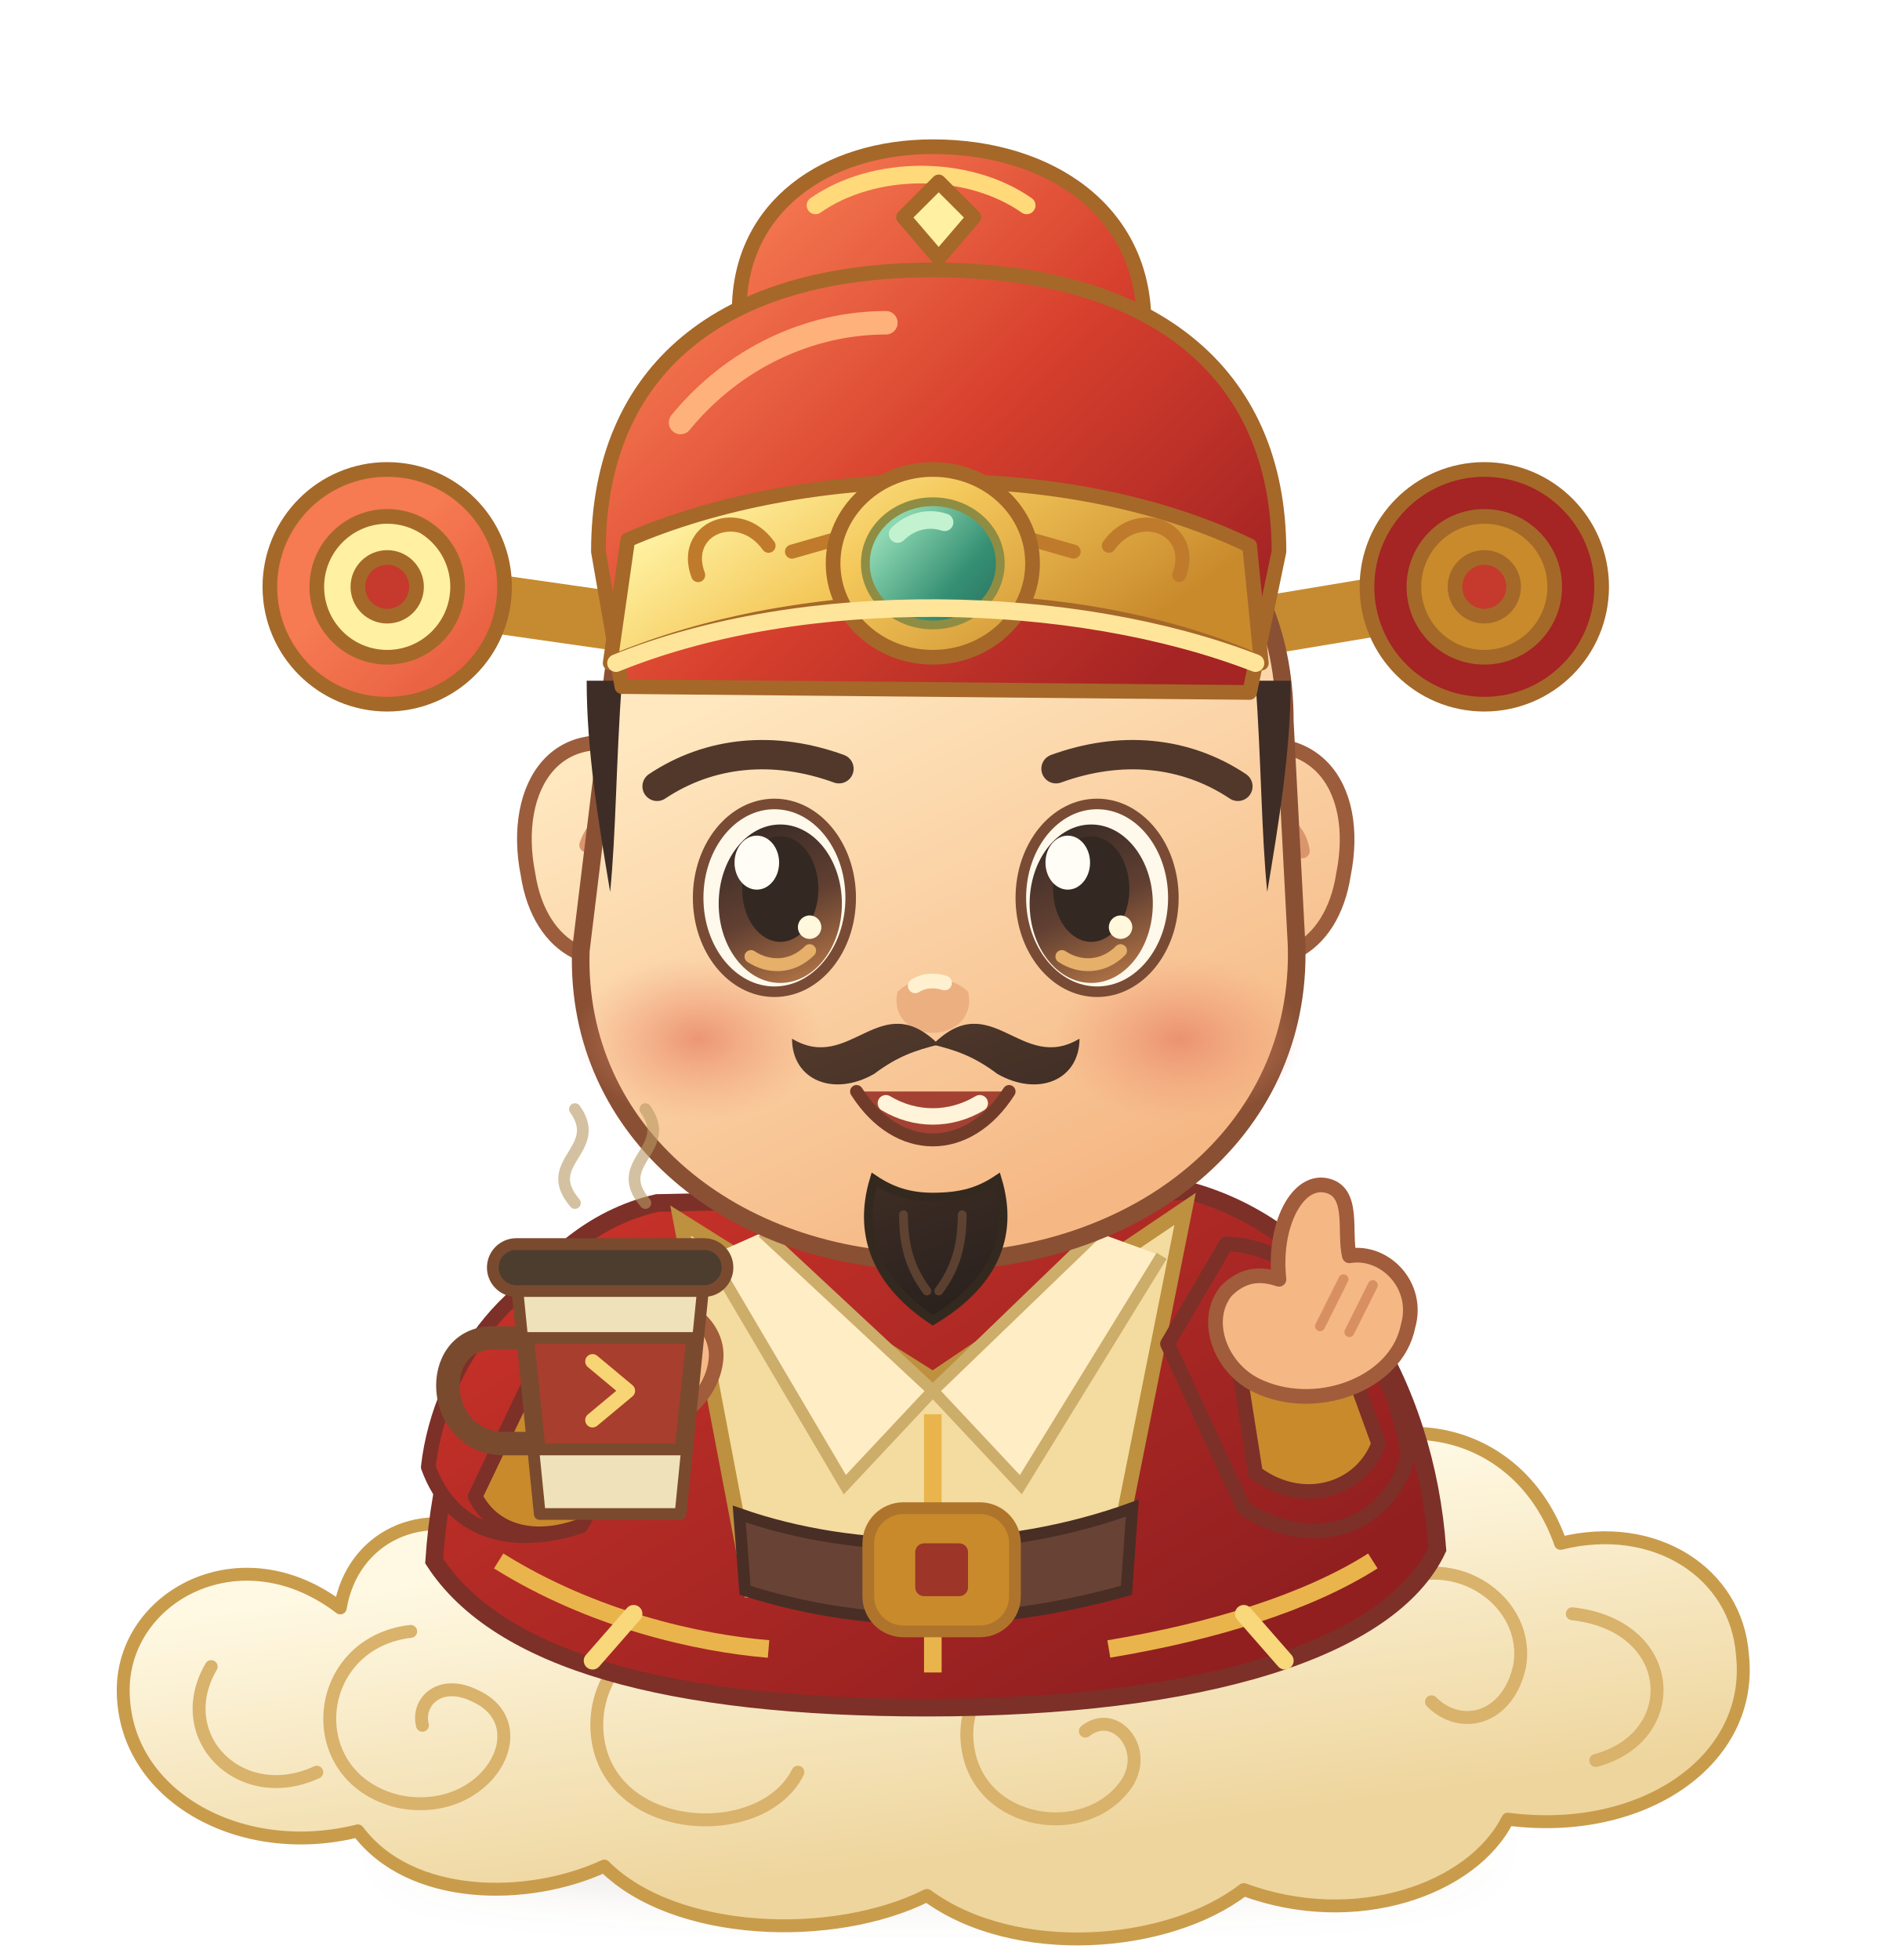
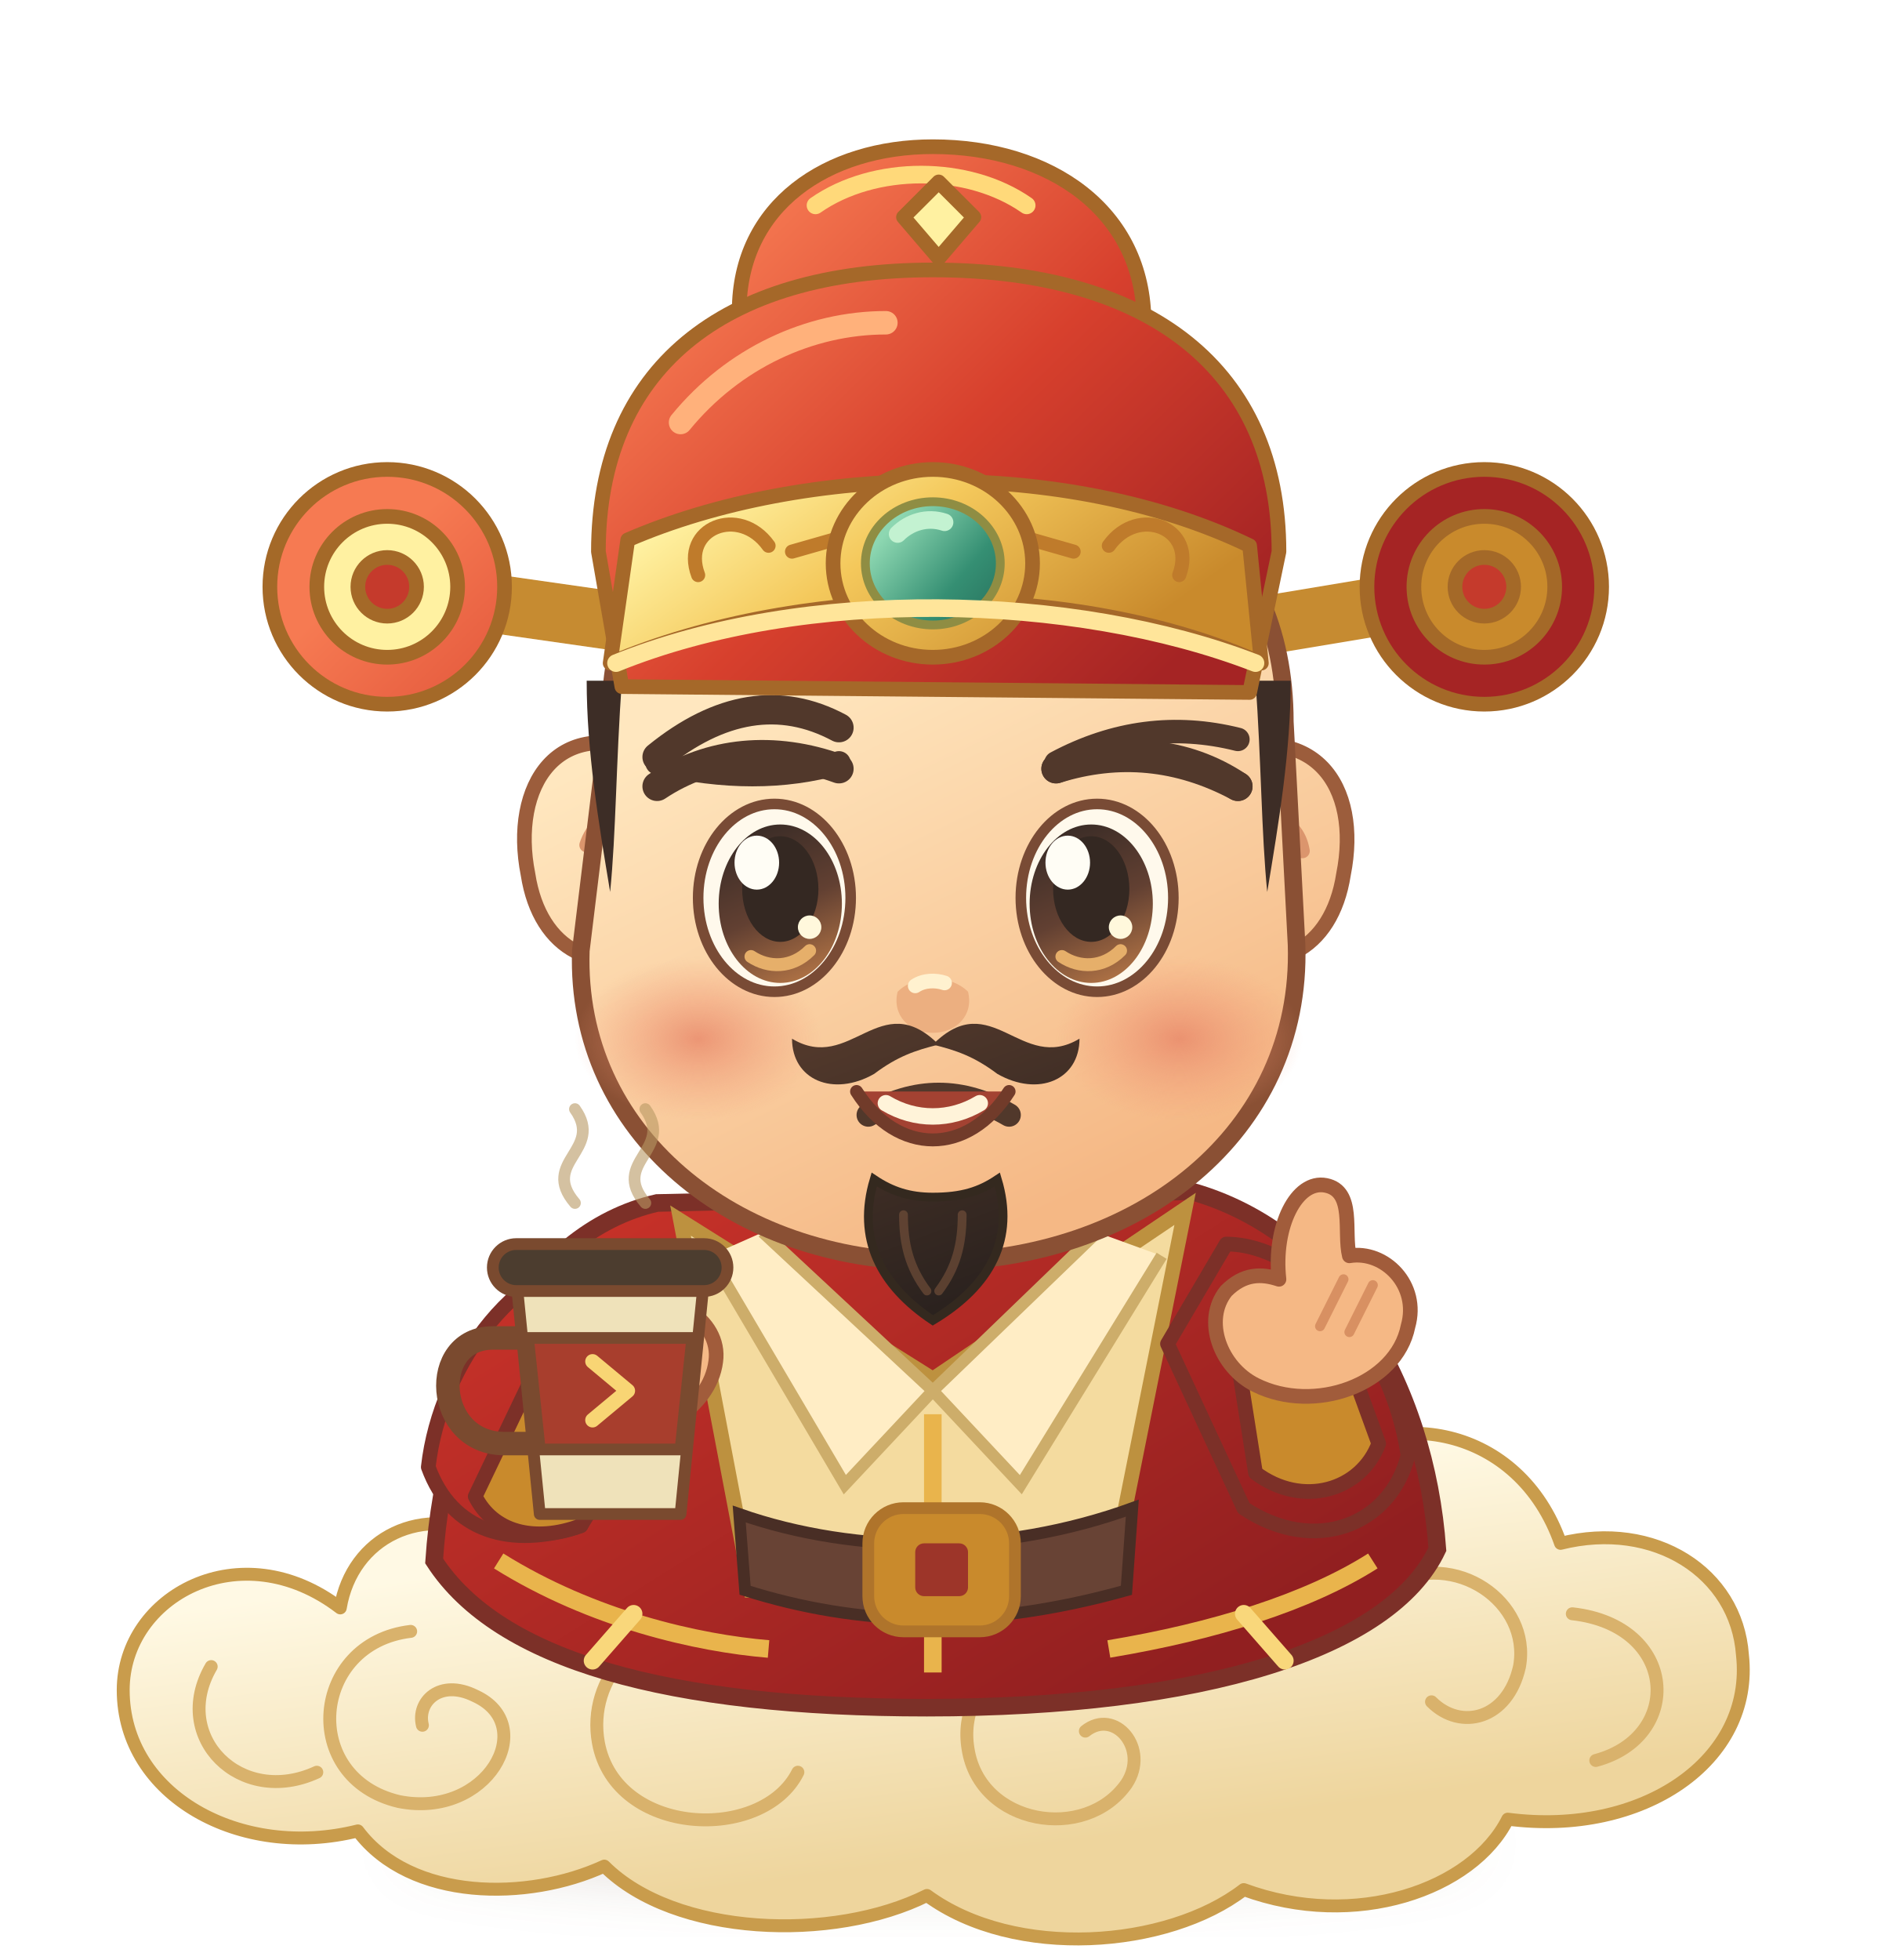
<svg xmlns="http://www.w3.org/2000/svg" viewBox="0 0 320 334" fill="none" role="img" aria-labelledby="acai-title acai-desc">
  <defs>
    <linearGradient id="acai-red" x1="100" y1="85" x2="219" y2="274" gradientUnits="userSpaceOnUse">
      <stop stop-color="#EF6650" />
      <stop offset=".45" stop-color="#C83229" />
      <stop offset="1" stop-color="#911F20" />
    </linearGradient>
    <linearGradient id="acai-hat" x1="125" y1="36" x2="200" y2="113" gradientUnits="userSpaceOnUse">
      <stop stop-color="#F67A52" />
      <stop offset=".5" stop-color="#D7402D" />
      <stop offset="1" stop-color="#A52424" />
    </linearGradient>
    <linearGradient id="acai-gold" x1="121" y1="84" x2="157" y2="134" gradientUnits="userSpaceOnUse">
      <stop stop-color="#FFF1A1" />
      <stop offset=".4" stop-color="#F4C85B" />
      <stop offset="1" stop-color="#C98A2C" />
    </linearGradient>
    <linearGradient id="acai-skin" x1="136" y1="113" x2="181" y2="205" gradientUnits="userSpaceOnUse">
      <stop stop-color="#FFE7BF" />
      <stop offset="1" stop-color="#F5B885" />
    </linearGradient>
    <linearGradient id="acai-cloud" x1="159" y1="257" x2="167" y2="316" gradientUnits="userSpaceOnUse">
      <stop stop-color="#FFF9E4" />
      <stop offset="1" stop-color="#EED59D" />
    </linearGradient>
    <linearGradient id="acai-jade" x1="150" y1="92" x2="172" y2="111" gradientUnits="userSpaceOnUse">
      <stop stop-color="#8DD7B1" />
      <stop offset=".5" stop-color="#358F73" />
      <stop offset="1" stop-color="#226554" />
    </linearGradient>
    <linearGradient id="acai-ink" x1="154" y1="173" x2="174" y2="227" gradientUnits="userSpaceOnUse">
      <stop stop-color="#51382B" />
      <stop offset="1" stop-color="#241E1C" />
    </linearGradient>
    <linearGradient id="acai-eye" x1=".25" y1="0" x2=".6" y2="1">
      <stop stop-color="#382B26" />
      <stop offset=".55" stop-color="#624032" />
      <stop offset="1" stop-color="#AC7044" />
    </linearGradient>
    <linearGradient id="acai-lens" x1="131" y1="142" x2="140" y2="163" gradientUnits="userSpaceOnUse">
      <stop stop-color="#485451" />
      <stop offset="1" stop-color="#202E2C" />
    </linearGradient>
    <radialGradient id="acai-blush">
      <stop stop-color="#E88769" stop-opacity=".8" />
      <stop offset="1" stop-color="#F29A78" stop-opacity="0" />
    </radialGradient>
    <filter id="acai-shadow" x="-30%" y="-30%" width="160%" height="180%">
      <feGaussianBlur stdDeviation="5" />
    </filter>
  </defs>
  <ellipse class="ground-shadow" cx="160" cy="314" rx="91" ry="8" fill="#53351D" opacity=".14" filter="url(#acai-shadow)" />
  <g class="acai-float">
    <g class="cloud" stroke="#C99C4C" stroke-width="2.2" stroke-linecap="round" stroke-linejoin="round">
      <path d="M58 274c-17-13-37-2-37 14 0 18 20 29 40 24 9 12 29 12 42 6 12 12 39 13 55 5 15 11 41 9 54-1 19 7 39 0 45-12 23 3 42-10 40-28-1-14-15-23-31-19-7-20-29-24-43-12-12-13-31-11-41-1-17-11-39-8-48 6-18-14-43-9-50 6-12-6-24 0-26 12Z" fill="url(#acai-cloud)" />
-       <path d="M36 284c-7 12 5 24 18 18m16-24c-17 2-19 25-2 29 15 3 24-13 13-18-6-3-10 1-9 5m50-18c-13 0-22 10-20 21 3 16 28 17 34 5m52-20c-12-5-25 4-23 16 2 13 20 16 27 6 4-6-2-13-7-9m52-25c11-6 24 3 22 14-2 9-10 11-15 6m24-15c18 2 19 21 4 25" stroke="#D9B26C" />
+       <path class="fine-detail" d="M36 284c-7 12 5 24 18 18m16-24c-17 2-19 25-2 29 15 3 24-13 13-18-6-3-10 1-9 5m50-18c-13 0-22 10-20 21 3 16 28 17 34 5m52-20c-12-5-25 4-23 16 2 13 20 16 27 6 4-6-2-13-7-9m52-25c11-6 24 3 22 14-2 9-10 11-15 6m24-15c18 2 19 21 4 25" stroke="#D9B26C" />
      <path d="M98 265c8-9 21-9 29-4m91-1c7-6 18-6 24 0" stroke="#FFFDF4" stroke-width="4" />
    </g>
    <g class="body">
      <path d="M112 205c-22 5-36 31-38 61 11 17 40 25 84 25 47 0 79-10 87-27-2-28-17-54-42-61Z" fill="url(#acai-red)" stroke="#7C3028" stroke-width="3" />
      <path d="m116 208 43 27 43-29-13 65h-61Z" fill="#F4DB9F" stroke="#BD913F" stroke-width="2.5" />
      <path d="m130 210 29 27-15 16-23-39m66-4-28 27 15 16 24-39" fill="#FFEDC5" stroke="#CDAD6A" stroke-width="2" />
      <path d="M159 241v44M85 266c16 10 34 14 46 15m58 0c18-3 34-8 45-15" stroke="#E9B44C" stroke-width="3" />
      <path d="M126 258c20 7 45 7 67-1l-1 14c-25 7-46 6-65 0Z" fill="#684335" stroke="#492E25" stroke-width="2" />
      <rect x="148" y="257" width="25" height="21" rx="6" fill="url(#acai-gold)" stroke="#AF742B" stroke-width="2" />
      <rect x="156" y="263" width="9" height="9" rx="1.5" fill="#9D3529" />
      <path d="M103 227c-9 9-13 19-14 29m125-29c9 9 14 19 16 29" stroke="#F6805B" stroke-width="4" stroke-linecap="round" opacity=".6" />
      <path d="m108 275-7 8m111-8 7 8" stroke="#F9D77B" stroke-width="3" stroke-linecap="round" />
    </g>
    <g class="arm arm-left" stroke="#7C3028" stroke-width="2.5" stroke-linejoin="round">
      <path d="M104 214c-15 0-29 18-31 36 4 11 14 14 26 10l19-31Z" fill="url(#acai-red)" />
      <path d="m92 232 15 10-8 18c-8 3-15 1-18-5Z" fill="url(#acai-gold)" />
      <path d="M92 230c-1-7 2-12 7-12 4 0 6 3 7 5 8-4 17 2 16 9-1 8-11 14-18 11-7-2-11-6-12-13Z" fill="url(#acai-skin)" stroke="#A15C3B" />
      <path d="m104 225 5 7m-1-10 5 7" stroke="#D89062" stroke-width="1.7" stroke-linecap="round" />
    </g>
    <g class="arm arm-right" stroke="#7C3028" stroke-width="2.5" stroke-linejoin="round">
      <path d="M209 212c13 0 28 16 31 36-3 12-16 17-28 9l-13-28Z" fill="url(#acai-red)" />
      <path d="m211 232 16-8 8 22c-3 8-13 11-21 5Z" fill="url(#acai-gold)" />
      <path d="M214 236c-6-3-9-11-5-16 3-3 6-3 9-2-1-9 3-17 8-16 5 1 3 8 4 12 6-1 12 5 10 12-2 10-16 15-26 10Z" fill="url(#acai-skin)" stroke="#A15C3B" />
      <path d="m229 218-4 8m9-7-4 8" stroke="#D89062" stroke-width="1.7" stroke-linecap="round" />
    </g>
    <g class="acai-head">
      <g class="hat-wings" stroke="#A46928" stroke-width="2.5">
        <path d="m106 106-28-4m135 5 30-5" stroke="#C68B31" stroke-width="10" />
        <circle cx="66" cy="100" r="20" fill="url(#acai-hat)" />
        <circle cx="66" cy="100" r="12" fill="url(#acai-gold)" />
        <circle cx="66" cy="100" r="5" fill="#C53A2C" />
        <circle cx="253" cy="100" r="20" fill="url(#acai-hat)" />
        <circle cx="253" cy="100" r="12" fill="url(#acai-gold)" />
        <circle cx="253" cy="100" r="5" fill="#C53A2C" />
      </g>
      <path d="M112 129c-17-8-25 5-22 20 2 13 12 18 23 12m93-32c18-7 26 5 23 20-2 13-12 18-23 12" fill="url(#acai-skin)" stroke="#9C5D3C" stroke-width="2.5" />
      <path d="M100 144c2-6 8-6 12-2m98 0c5-4 11-3 12 3" stroke="#DB956D" stroke-width="2.5" stroke-linecap="round" />
      <path d="M104 121c1-32 25-47 57-47 34 0 58 17 58 49l2 38c1 32-27 54-62 54-34 0-61-22-60-53Z" fill="url(#acai-skin)" stroke="#8A5034" stroke-width="3" />
      <path d="M100 116 106 116c-1 14-1 26-2 36-2-12-4-24-4-36Zm120 0-6 0c1 14 1 26 2 36 2-12 4-24 4-36Z" fill="#3D2D26" />
      <ellipse cx="119" cy="177" rx="21" ry="14" fill="url(#acai-blush)" />
      <ellipse cx="201" cy="177" rx="21" ry="14" fill="url(#acai-blush)" />
-       <path d="M112 134c9-6 20-7 31-3m37 0c11-4 22-3 31 3" stroke="#51382B" stroke-width="5" stroke-linecap="round" />
+       <path class="base-brows" d="M112 134c9-6 20-7 31-3m37 0c11-4 22-3 31 3" stroke="#51382B" stroke-width="5" stroke-linecap="round" />
+       <g class="face-waiting" stroke="#51382B" stroke-width="5" stroke-linecap="round">
+         <path d="M112 129q16-13 31-5m37 7q16-5 31 3" />
+       </g>
+       <g class="face-blocked" stroke="#51382B" stroke-width="4" stroke-linecap="round">
+         <path d="M112 130q17 4 31 0m37 0q15-8 31-4M148 190q12-7 24 0" />
+       </g>
      <g class="eyes-open">
        <ellipse cx="132" cy="153" rx="13" ry="16" fill="#FFF9EC" stroke="#794B35" stroke-width="1.8" />
        <ellipse cx="187" cy="153" rx="13" ry="16" fill="#FFF9EC" stroke="#794B35" stroke-width="1.8" />
        <ellipse cx="133" cy="154" rx="10.5" ry="13.5" fill="url(#acai-eye)" />
        <ellipse cx="186" cy="154" rx="10.5" ry="13.5" fill="url(#acai-eye)" />
        <ellipse cx="133" cy="151.5" rx="6.5" ry="9" fill="#342822" />
        <ellipse cx="186" cy="151.5" rx="6.5" ry="9" fill="#342822" />
        <path d="M128 163c3 2 7 2 10-1m43 1c3 2 7 2 10-1" stroke="#E6AF6A" stroke-width="2.2" stroke-linecap="round" />
        <ellipse cx="129" cy="147" rx="3.8" ry="4.6" fill="#FFFDF5" />
        <ellipse cx="182" cy="147" rx="3.8" ry="4.6" fill="#FFFDF5" />
-         <circle cx="138" cy="158" r="2" fill="#FFF8DC" />
-         <circle cx="191" cy="158" r="2" fill="#FFF8DC" />
+         <circle class="eye-detail" cx="138" cy="158" r="2" fill="#FFF8DC" />
+         <circle class="eye-detail" cx="191" cy="158" r="2" fill="#FFF8DC" />
      </g>
      <g class="eyes-closed" display="none" stroke="#51382B" stroke-width="3.5" stroke-linecap="round">
        <path d="M120 155q12-14 24 0m31 0q12-14 24 0" />
      </g>
      <path d="M153 169c3-3 9-3 12 0 1 4-2 7-6 7s-7-3-6-7Z" fill="#ECAF80" />
      <path d="M156 168c1.5-1 3.5-1 5-.5" stroke="#FFF1CF" stroke-width="2.5" stroke-linecap="round" />
      <path class="smile" d="M146 186c7 11 19 11 26 0" fill="#A34232" stroke="#713B2A" stroke-width="2.2" stroke-linecap="round" />
-       <path d="M151 188c5 3 11 3 16 0" stroke="#FFF3D9" stroke-width="2.8" stroke-linecap="round" />
+       <path class="smile-teeth" d="M151 188c5 3 11 3 16 0" stroke="#FFF3D9" stroke-width="2.8" stroke-linecap="round" />
      <g class="moustache" fill="url(#acai-ink)">
        <path d="M160 178c-10-10-15 5-25-1 0 7 7 10 14 6 4-3 7-4 11-5Z" />
        <path d="M159 178c10-10 15 5 25-1 0 7-7 10-14 6-4-3-7-4-11-5Z" />
      </g>
      <g class="beard">
        <path d="M149 201c3 2 6 3 10 3 5 0 8-1 11-3 3 10-1 18-11 24-9-6-13-14-10-24Z" fill="url(#acai-ink)" stroke="#34291F" stroke-width="1.5" />
        <path d="M154 207c0 5 1 9 4 13m6-13c0 5-1 9-4 13" stroke="#79543C" stroke-width="1.5" stroke-linecap="round" opacity=".6" />
      </g>
      <g class="hat" stroke="#A56829" stroke-width="2.5" stroke-linejoin="round">
        <path d="M126 53c0-18 15-28 33-28 20 0 36 11 36 30l-9 23h-47Z" fill="url(#acai-hat)" />
        <path d="M139 35c10-7 26-7 36 0" stroke="#FFD97A" stroke-width="3" stroke-linecap="round" />
        <path d="m154 37 6-6 6 6-6 7Z" fill="url(#acai-gold)" />
        <path d="M102 94c0-31 21-48 57-48 37 0 59 17 59 48l-5 24-107-1Z" fill="url(#acai-hat)" />
        <path d="M116 72c9-11 22-17 35-17" stroke="#FFB17B" stroke-width="4" stroke-linecap="round" />
        <path d="M107 92c30-13 75-14 106 1l2 20c-31-14-78-14-111 0Z" fill="url(#acai-gold)" />
        <path d="M119 98c-3-8 7-12 12-5m58 0c5-7 15-3 12 5m-66-4 7-2m34 0 7 2" stroke="#BF7B2B" stroke-width="2.4" stroke-linecap="round" />
        <ellipse cx="159" cy="96" rx="17" ry="16" fill="url(#acai-gold)" />
        <ellipse cx="159" cy="96" rx="11.5" ry="10.5" fill="url(#acai-jade)" stroke="#8F8D43" stroke-width="1.5" />
        <path d="M153 91c2-2 5-3 8-2" stroke="#C3F2D1" stroke-width="3" stroke-linecap="round" />
        <path d="M105 113c32-13 78-12 109 0" stroke="#FFE59A" stroke-width="3" stroke-linecap="round" />
      </g>
      <g class="sunglasses" display="none" stroke="#3F3024" stroke-width="3" stroke-linejoin="round">
        <path d="m111 145 9-1m79 0 10 1m-53 4c3-3 6-3 9 0" />
        <path d="m119 141 36 1-3 17c-5 5-20 5-27-1Z" fill="url(#acai-lens)" />
        <path d="m165 142 35-1-5 17c-7 6-22 6-27 1Z" fill="url(#acai-lens)" />
        <path d="m125 146 10 0m36 0 10-1" stroke="#94B9AA" stroke-width="2" stroke-linecap="round" />
      </g>
    </g>
    <g class="prop prop-coffee" stroke="#7A4A2F" stroke-width="2" stroke-linejoin="round">
      <path d="M92 228h-8c-11 0-10 18 2 18h7" stroke-width="4" />
      <path d="m88 218 4 40h24l4-40Z" fill="#EFE2BA" />
      <path d="m90 228 28 0-2 19H92Z" fill="#A83E2D" />
      <path d="m94 219 21 0" stroke="#FFF6DD" stroke-width="4" />
      <rect x="84" y="212" width="40" height="8" rx="4" fill="#4C3D2F" />
      <path class="coffee-steam" d="M98 205c-6-7 5-9 0-16m12 16c-6-7 5-9 0-16" stroke="#B89863" stroke-linecap="round" opacity=".6" />
      <path d="m101 232 6 5-6 5" stroke="#F8D574" stroke-width="2.5" stroke-linecap="round" />
    </g>
    <g class="prop prop-abacus" display="none" transform="rotate(-5 160 245)" stroke="#85542D" stroke-width="2" stroke-linecap="round">
      <rect x="105" y="215" width="112" height="60" rx="6" fill="#784332" />
      <rect x="111" y="221" width="100" height="48" rx="2" fill="#F4D49A" />
      <path d="M127 223v44m17-44v44m17-44v44m17-44v44m17-44v44" stroke="#8E5D33" />
      <path d="M113 240h96" stroke-width="4" />
      <g class="abacus-beads" fill="#C3482D" stroke="#9A3C2B">
        <rect x="121" y="226" width="12" height="7" rx="3" />
        <rect x="138" y="230" width="12" height="7" rx="3" />
        <rect x="155" y="225" width="12" height="7" rx="3" />
        <rect x="172" y="229" width="12" height="7" rx="3" />
        <rect x="189" y="225" width="12" height="7" rx="3" />
      </g>
      <g fill="url(#acai-gold)">
        <rect x="121" y="246" width="12" height="7" rx="3" />
        <rect x="121" y="256" width="12" height="7" rx="3" />
        <rect x="138" y="250" width="12" height="7" rx="3" />
        <rect x="155" y="246" width="12" height="7" rx="3" />
        <rect x="155" y="256" width="12" height="7" rx="3" />
        <rect x="172" y="250" width="12" height="7" rx="3" />
        <rect x="189" y="246" width="12" height="7" rx="3" />
        <rect x="189" y="256" width="12" height="7" rx="3" />
      </g>
      <path d="M108 218h106m-106 54h106" stroke="#E7AC50" stroke-width="3" />
    </g>
    <g class="prop prop-ingot" display="none" stroke="#B37A2B" stroke-width="2.2" stroke-linejoin="round">
      <ellipse cx="160" cy="250" rx="24" ry="20" fill="url(#acai-gold)" />
      <path d="M115 239c11 7 21 11 45 11 22 0 35-5 45-12-3 26-19 38-45 38-27 0-41-13-45-37Z" fill="url(#acai-gold)" />
      <path d="M120 242c20 13 63 15 80-1" stroke="#FFF3AC" stroke-width="4" stroke-linecap="round" />
      <path d="M146 237c4-6 11-9 19-7" stroke="#FFF5B5" stroke-width="4" stroke-linecap="round" />
    </g>
    <g class="prop prop-sign" display="none" stroke="#AD7936" stroke-width="2.3" stroke-linejoin="round">
      <path d="M160 252v30" stroke-width="6" />
      <rect x="106" y="212" width="108" height="51" rx="8" fill="#FFF0C3" />
      <rect x="111" y="217" width="98" height="41" rx="5" stroke="#E2BD6F" stroke-width="1" />
      <path d="M132 232h42m-42 10h31" stroke="#A74B31" stroke-width="4" stroke-linecap="round" />
      <circle cx="188" cy="237" r="10" fill="#DB993E" stroke="none" />
      <path d="M188 231v7m0 5v.2" stroke="#FFF6D4" stroke-width="2.5" stroke-linecap="round" />
    </g>
    <g class="prop prop-tool" display="none" stroke="#775443" stroke-width="2.5" stroke-linejoin="round">
      <path d="m187 237 21-24c-3-8 4-19 13-17l-5 8 7 6 8-6c3 12-8 20-17 15l-19 25Z" fill="#A6B6AE" />
      <path d="M122 248h52v24h-52Z" fill="#88513B" />
      <path d="M139 247v-8h18v8" stroke-width="4" />
      <path d="M124 252h48" stroke="#CDA86E" />
      <rect x="143" y="250" width="10" height="8" rx="1" fill="#EBC374" stroke-width="1.5" />
    </g>
    <g class="sparkles" display="none" fill="#F4CD62" stroke="#BC8C36" stroke-width="1.3">
      <path d="m64 177 3 10 8 3-8 3-3 10-3-10-8-3 8-3Z" />
      <path d="m257 194 3 9 8 3-8 3-3 9-3-9-8-3 8-3Z" />
      <path d="m235 157 2 6 6 2-6 2-2 6-2-6-6-2 6-2Z" />
    </g>
    <g class="sleep-marks" display="none" fill="#94754F" font-family="Georgia, serif" font-weight="700">
      <text x="224" y="163" font-size="18">z</text>
      <text x="245" y="142" font-size="24">z</text>
      <text x="266" y="113" font-size="30">z</text>
    </g>
    <g class="pet-hearts" display="none" fill="#DA735C">
      <path d="M82 140c-8-11-20-1-12 7l12 10 12-10c8-8-4-18-12-7Z" />
      <path d="M246 132c-6-8-15-1-9 5l9 8 9-8c6-6-3-13-9-5Z" />
    </g>
  </g>
</svg>
